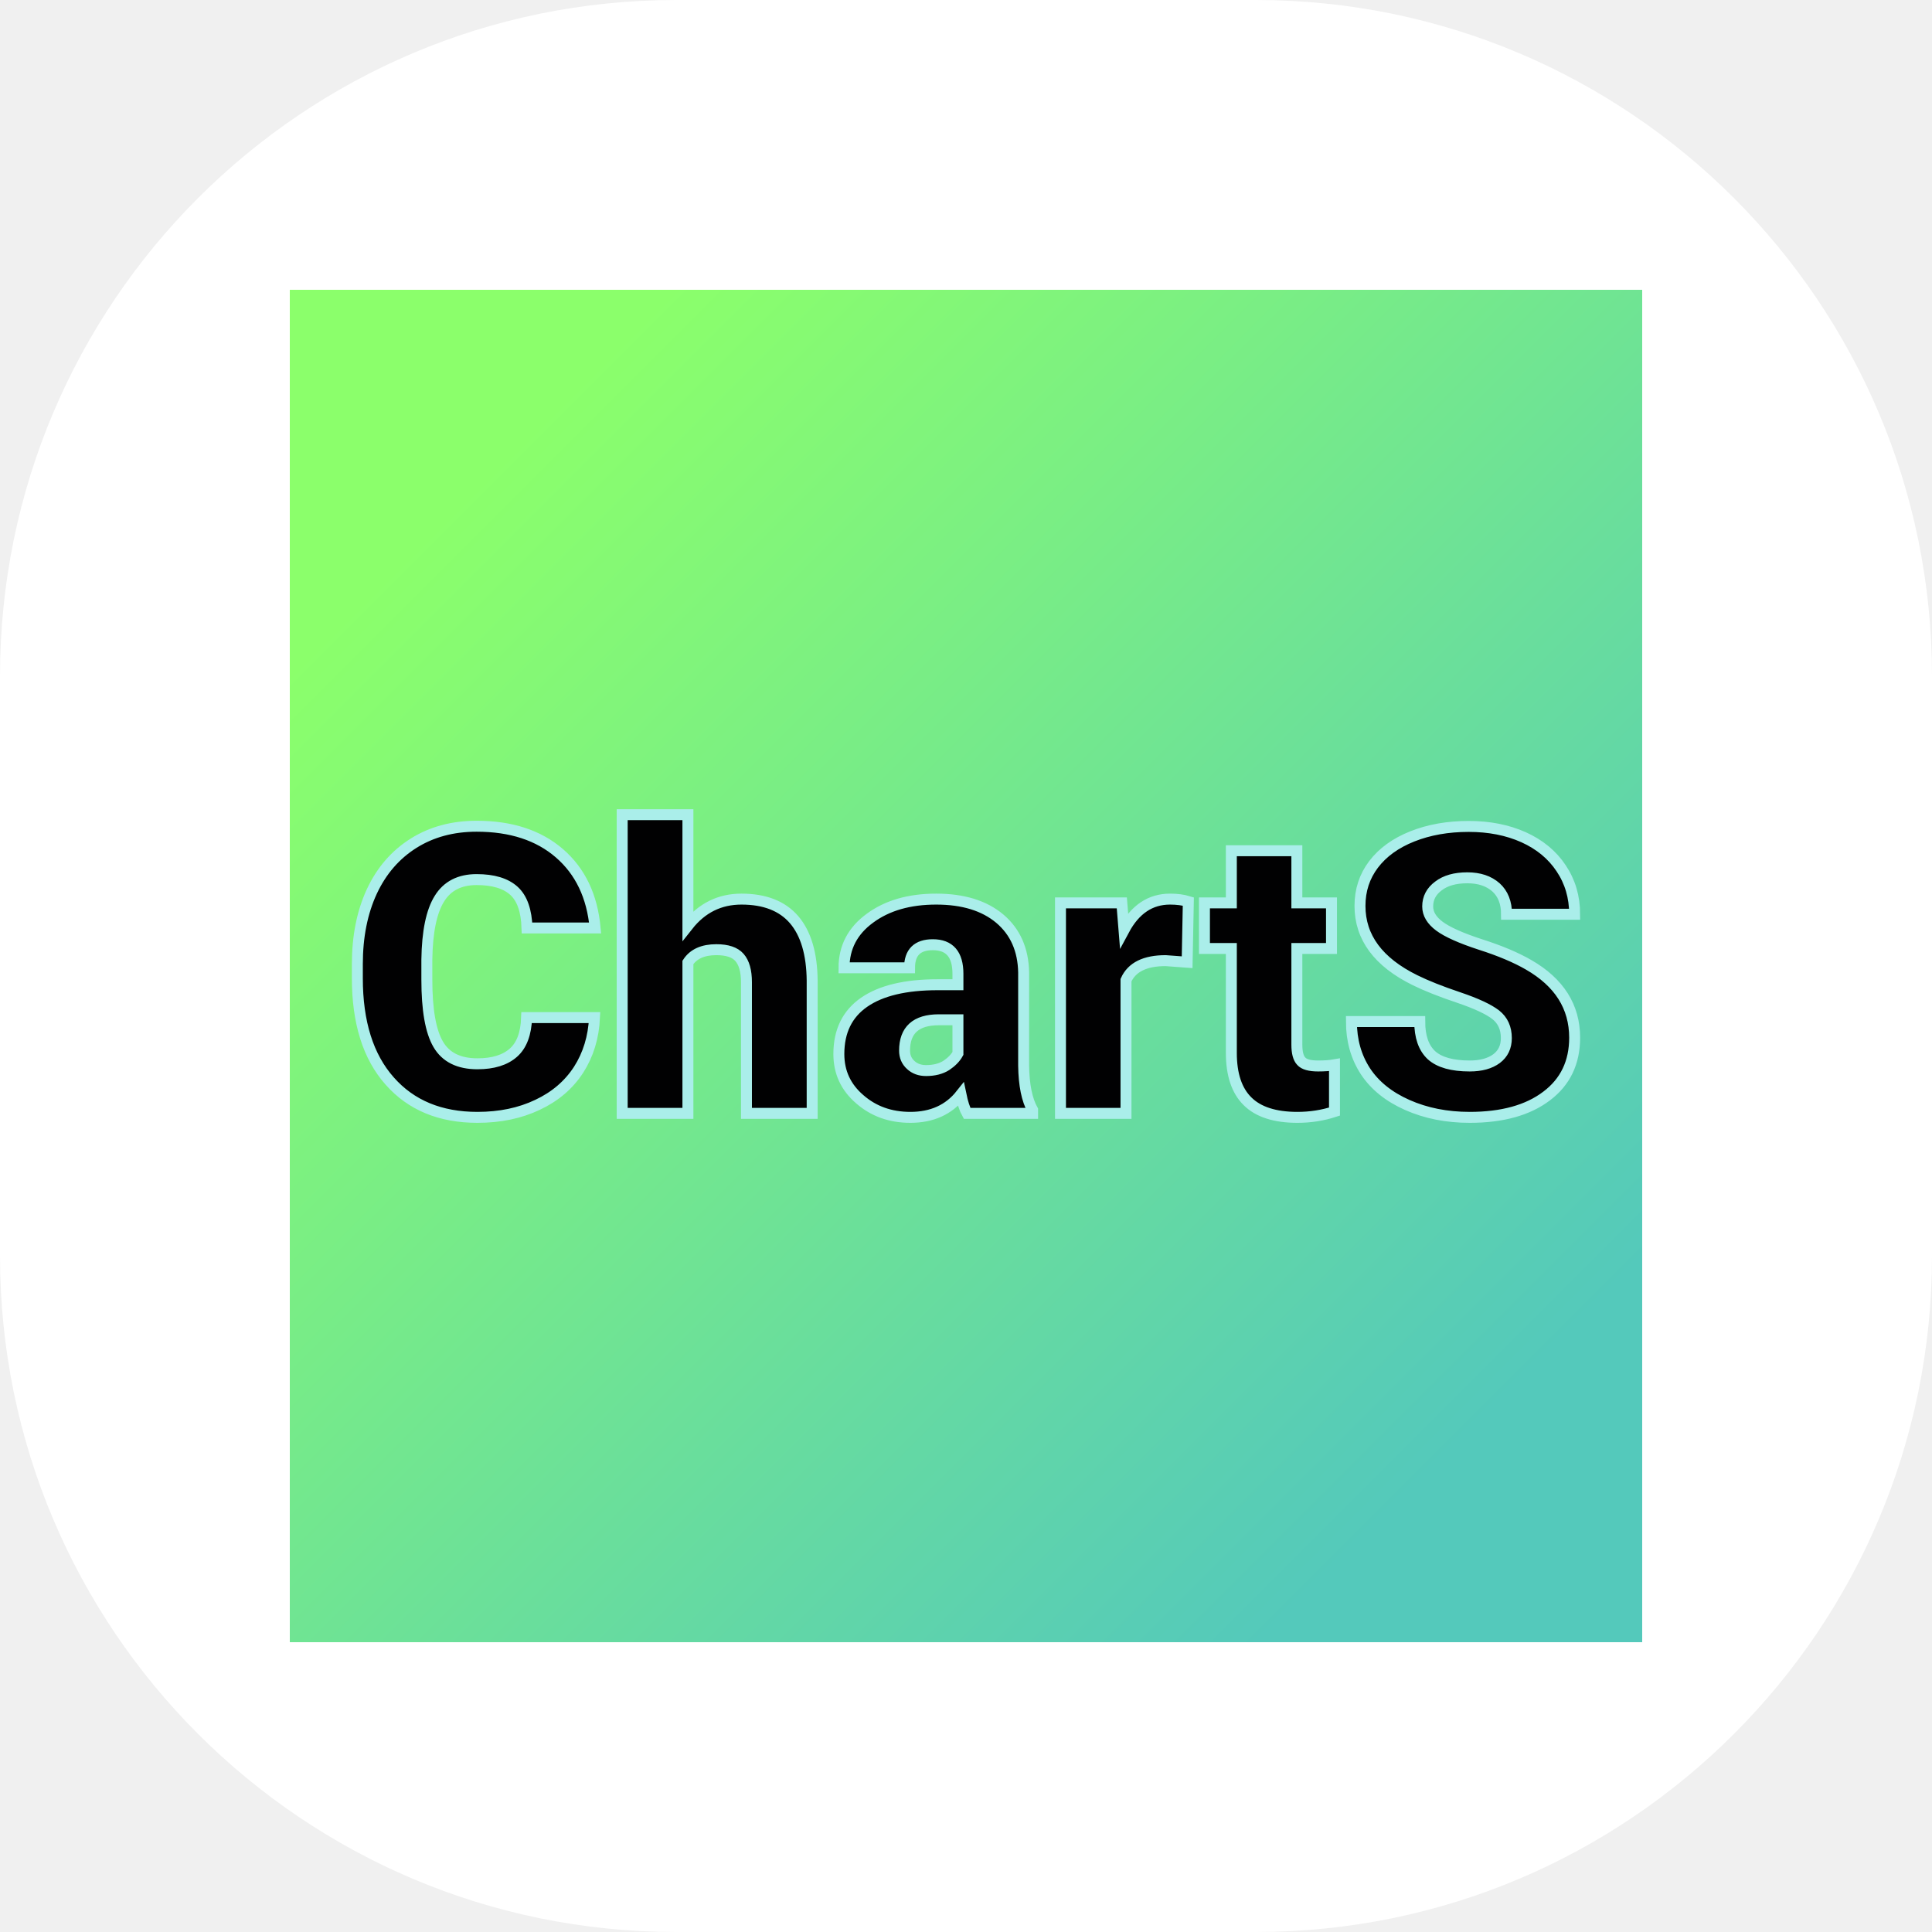
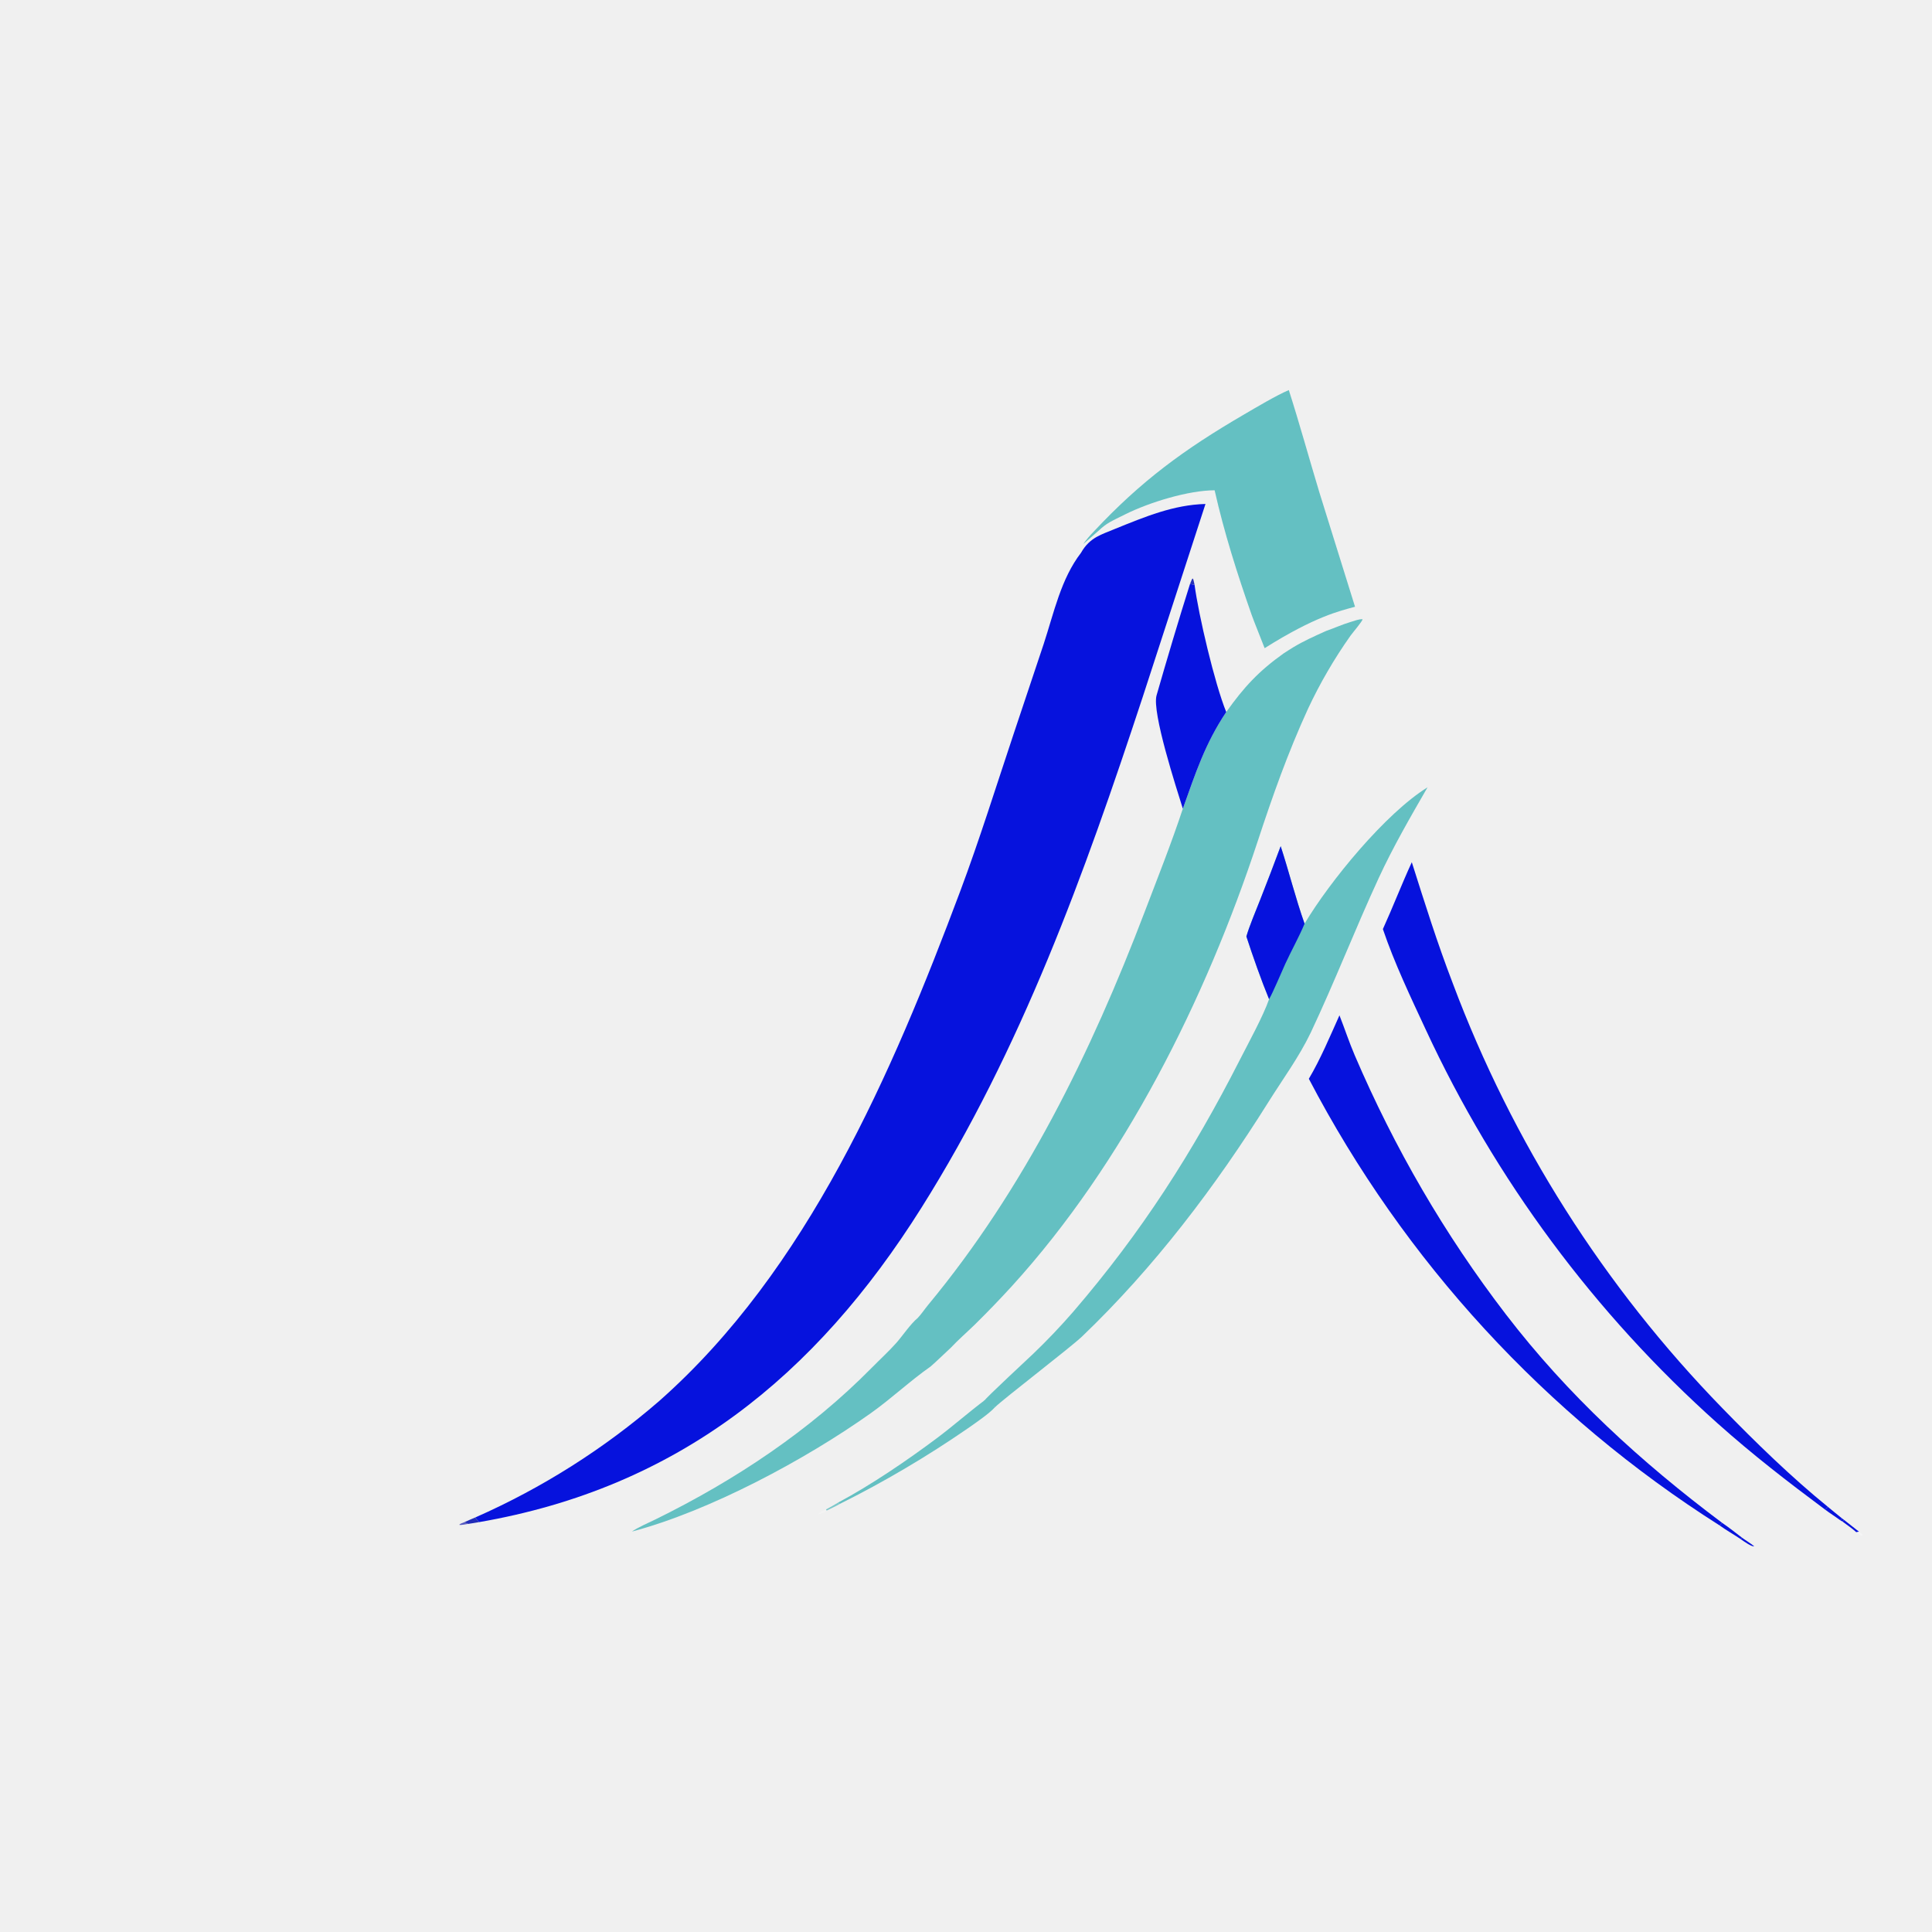
- <svg xmlns="http://www.w3.org/2000/svg" version="1.1" width="1000" height="1000">
-   <g clip-path="url(#SvgjsClipPath1003)">
-     <rect width="1000" height="1000" fill="#ffffff" />
-     <g transform="matrix(3.5,0,0,3.5,150,150)">
-       <svg version="1.1" width="200" height="200">
-         <svg version="1.1" viewBox="0 0 200 200">
-           <rect width="200" height="200" fill="url('#gradient')" />
-           <defs>
-             <linearGradient id="gradient" gradientTransform="rotate(45 0.5 0.5)">
-               <stop offset="0%" stop-color="#8bff6b" />
-               <stop offset="100%" stop-color="#54c9bb" />
-             </linearGradient>
-             <clipPath id="SvgjsClipPath1003">
-               <rect width="1000" height="1000" x="0" y="0" rx="350" ry="350" />
-             </clipPath>
-           </defs>
-           <g>
-             <g fill="#010102" transform="matrix(2.944879,0,0,2.944879,8.01634,121.7945)" stroke="#aaeeea" stroke-width="0.55">
-               <path d="M9.17-4.81L12.58-4.81Q12.51-3.33 11.78-2.19Q11.04-1.05 9.72-0.43Q8.40 0.20 6.70 0.20L6.70 0.20Q3.90 0.20 2.29-1.63Q0.67-3.46 0.67-6.79L0.67-6.79L0.67-7.49Q0.67-9.58 1.40-11.15Q2.13-12.71 3.50-13.57Q4.86-14.42 6.66-14.42L6.66-14.42Q9.25-14.42 10.82-13.06Q12.39-11.70 12.61-9.31L12.61-9.31L9.19-9.31Q9.15-10.61 8.54-11.17Q7.92-11.74 6.66-11.74L6.66-11.74Q5.38-11.74 4.79-10.78Q4.19-9.82 4.16-7.72L4.16-7.72L4.16-6.72Q4.16-4.44 4.73-3.47Q5.30-2.49 6.70-2.49L6.70-2.49Q7.88-2.49 8.51-3.05Q9.13-3.60 9.17-4.81L9.17-4.81ZM17.27-15L17.27-9.43Q18.32-10.76 19.96-10.76L19.96-10.76Q21.71-10.76 22.60-9.73Q23.49-8.69 23.51-6.67L23.51-6.67L23.51 0L20.21 0L20.21-6.59Q20.21-7.43 19.86-7.83Q19.52-8.22 18.70-8.22L18.70-8.22Q17.69-8.22 17.27-7.58L17.27-7.58L17.27 0L13.97 0L13.97-15L17.27-15ZM34.58 0L31.29 0Q31.11-0.32 30.98-0.95L30.98-0.95Q30.07 0.20 28.44 0.20L28.44 0.20Q26.94 0.20 25.90-0.71Q24.85-1.61 24.85-2.98L24.85-2.98Q24.85-4.70 26.12-5.58Q27.39-6.46 29.81-6.46L29.81-6.46L30.83-6.46L30.83-7.01Q30.83-8.47 29.57-8.47L29.57-8.47Q28.40-8.47 28.40-7.31L28.40-7.31L25.11-7.31Q25.11-8.85 26.41-9.80Q27.71-10.76 29.74-10.76Q31.76-10.76 32.93-9.78Q34.10-8.79 34.13-7.07L34.13-7.07L34.13-2.39Q34.15-0.94 34.58-0.17L34.58-0.17L34.58 0ZM29.23-2.15L29.23-2.15Q29.84-2.15 30.25-2.41Q30.65-2.68 30.83-3.01L30.83-3.01L30.83-4.70L29.87-4.70Q28.15-4.70 28.15-3.15L28.15-3.15Q28.15-2.71 28.46-2.43Q28.76-2.15 29.23-2.15ZM42.40-10.64L42.34-7.59L41.26-7.67Q39.71-7.67 39.27-6.69L39.27-6.69L39.27 0L35.98 0L35.98-10.57L39.06-10.57L39.17-9.21Q40-10.76 41.48-10.76L41.48-10.76Q42.01-10.76 42.40-10.64L42.40-10.64ZM44.56-13.19L47.85-13.19L47.85-10.57L49.59-10.57L49.59-8.28L47.85-8.28L47.85-3.45Q47.85-2.85 48.07-2.62Q48.28-2.38 48.92-2.38L48.92-2.38Q49.40-2.38 49.74-2.44L49.74-2.44L49.74-0.09Q48.85 0.20 47.88 0.20L47.88 0.20Q46.18 0.20 45.37-0.61Q44.56-1.41 44.56-3.04L44.56-3.04L44.56-8.28L43.21-8.28L43.21-10.57L44.56-10.57L44.56-13.19ZM58.37-3.78L58.37-3.78Q58.37-4.53 57.84-4.95Q57.30-5.37 55.97-5.82Q54.63-6.27 53.78-6.69L53.78-6.69Q51.02-8.05 51.02-10.42L51.02-10.42Q51.02-11.60 51.70-12.50Q52.39-13.41 53.65-13.91Q54.91-14.41 56.48-14.41L56.48-14.41Q58.02-14.41 59.23-13.87Q60.45-13.32 61.12-12.31Q61.80-11.30 61.80-10L61.80-10L58.38-10Q58.38-10.87 57.85-11.35Q57.31-11.83 56.41-11.83L56.41-11.83Q55.49-11.83 54.96-11.42Q54.42-11.02 54.42-10.39L54.42-10.39Q54.42-9.84 55.01-9.40Q55.60-8.96 57.07-8.48Q58.54-8.01 59.49-7.46L59.49-7.46Q61.80-6.13 61.80-3.80L61.80-3.80Q61.80-1.93 60.39-0.87Q58.98 0.20 56.53 0.20L56.53 0.20Q54.80 0.20 53.40-0.42Q52.00-1.04 51.29-2.12Q50.59-3.20 50.59-4.61L50.59-4.61L54.02-4.61Q54.02-3.47 54.61-2.92Q55.21-2.38 56.53-2.38L56.53-2.38Q57.38-2.38 57.88-2.75Q58.37-3.12 58.37-3.78Z" />
-             </g>
-           </g>
-         </svg>
-       </svg>
-     </g>
-   </g>
+ <svg xmlns="http://www.w3.org/2000/svg" width="1024" height="1024" viewBox="0 0 1024 1024" version="1.1" id="svg39">
+   <path fill="#0612dd" d="M 590.898,280.356 C 607.157,273.773 622.068,267.561 638.926,267.113 l -33.228,102.192 c -30.966,94.066 -64.289,186.557 -117.389,270.938 -56.158,89.244 -129.084,148.303 -234.384,166.518 -0.885,-1.132 -1.253,-1.137 -1.989,-2.488 35.382,-15.601 68.234,-36.403 97.467,-61.715 78.56,-69.407 123.386,-173.702 159.477,-270.036 10.361,-27.657 19.114,-55.851 28.476,-83.86 l 15.788,-47.237 c 5.523,-16.818 9.159,-34.573 19.808,-48.422 4.741,-8.374 11.076,-9.698 17.946,-12.648 z" id="path1" />
+   <path fill="#64c0c2" d="m 722.18,328.217 c 0.044,0.947 -5.268,7.139 -6.387,8.717 -8.654,12.236 -16.2,25.218 -22.549,38.794 -10.682,23.347 -18.595,45.699 -26.608,70.061 -27.514,83.649 -70.83,170.551 -130.35,235.926 -6.313,6.906 -12.805,13.646 -19.468,20.213 -4.11,3.999 -9.04,8.302 -12.89,12.419 -3.231,2.948 -7.545,7.239 -10.759,9.983 -10.491,7.311 -20.687,16.911 -31.67,24.716 -34.614,24.598 -85.362,51.8 -126.537,62.708 2.859,-2.109 9.299,-4.889 12.671,-6.549 41.901,-20.631 81.536,-46.898 114.409,-80.254 4.264,-4.328 9.077,-8.746 13.128,-13.295 3.37,-3.854 7.357,-9.88 11.219,-13.078 1.946,-2.044 3.737,-4.764 5.549,-6.951 51.057,-61.638 86.385,-133.869 114.744,-208.271 6.746,-17.698 14.242,-36.539 20.246,-54.739 6.731,-18.751 11.651,-34.221 22.999,-51.229 9.364,-13.155 17.17,-21.661 30.519,-31.142 1.622,-0.992 3.173,-2.078 4.776,-3.036 6.133,-3.674 11.159,-5.868 17.67,-8.804 4.444,-1.54 8.165,-3.297 12.91,-4.739 2.407,-0.726 4.69,-1.623 6.378,-1.45 z" id="path3" />
+   <path fill="#64c0c2" d="m 691.443,489.565 c 13.42,-22.524 42.924,-58.506 65.182,-72.269 -9.092,15.764 -18.234,31.544 -25.892,48.114 -12.506,27.056 -23.321,55.023 -36.034,81.956 -6.246,12.999 -14.85,24.665 -22.474,36.833 -28.034,44.749 -60.529,87.642 -98.752,124.206 -5.921,5.664 -41.179,32.678 -46.185,37.516 -2.299,-1.317 -3.71,-1.69 -5.791,-3.312 1.257,-1.985 23.724,-22.746 26.244,-25.19 7.368,-7.066 14.41,-14.465 21.103,-22.174 36.117,-41.985 63.227,-84.28 88.328,-133.565 4.383,-8.607 12.538,-23.489 15.46,-32.103 -4.064,-9.824 -8.721,-23.069 -12.024,-33.23 1.509,-5.356 5.147,-13.954 7.264,-19.335 3.736,-9.467 7.374,-18.973 10.912,-28.515 4.432,13.58 7.856,27.502 12.658,41.068 z" id="path7" />
+   <path fill="#0612DD" d="M678.785 448.497C683.217 462.077 686.641 475.999 691.443 489.565C688.882 495.892 684.212 504.303 681.233 510.837C679.411 514.831 674.589 526.325 672.633 529.577C668.569 519.753 663.912 506.508 660.609 496.347C662.118 490.991 665.756 482.393 667.873 477.012C671.609 467.545 675.247 458.039 678.785 448.497Z" id="path8" />
+   <path fill="#64c0c2" d="m 579.812,281.626 c 25.103,-26.793 47.651,-43.348 79.585,-61.961 6.512,-3.796 16.915,-10.013 23.704,-12.919 5.721,17.887 10.761,36.273 16.21,54.277 l 18.882,60.573 c -8.002,2.193 -21.15,5.092 -47.91,21.946 -1.257,-3.337 -5.687,-14.232 -6.897,-17.687 -7.597,-21.685 -14.562,-43.562 -19.608,-65.993 -13.751,0.023 -34.473,6.3 -47.532,12.817 -7.483,3.734 -9.612,4.488 -14.055,8.692 l -8.063,7.008 c 1.703,-2.406 3.605,-4.665 5.685,-6.753 z" id="path9" />
+   <path fill="#0612DD" d="M748.286 456.99C755.284 479.013 761.666 499.491 770.024 521.235C801.579 605.362 850.237 682.033 912.925 746.402C930.406 764.396 949.347 782.837 968.827 798.668L967.374 800.139C947.235 785.144 929.334 771.321 910.477 754.523C845.194 696.209 792.522 625.164 755.696 545.753C747.678 528.495 739.039 510.43 732.958 492.442C738.287 480.694 742.997 468.469 748.286 456.99Z" id="path11" />
+   <path fill="#0612DD" d="M693.71 571.784C699.835 561.489 704.984 549.175 709.937 538.152C712.715 545.193 715.068 552.407 718.059 559.382C739.118 608.483 765.587 654.184 798.089 696.558C831.051 739.532 869.623 774.783 912.798 807.167L911.476 808.54C819.34 750.133 744.227 668.471 693.71 571.784Z" id="path12" />
+   <path fill="#0612DD" d="M630.745 309.459C631.881 309.79 631.962 309.78 633.135 309.888C635.275 326.087 643.841 362.452 649.927 377.388C638.579 394.396 633.659 409.866 626.928 428.617C623.604 417.932 610.433 377.516 613.006 368.544C618.216 350.373 624.969 327.687 630.745 309.459Z" id="path13" />
+   <path fill="#64c0c2" d="m 521.776,742.251 c 1.939,1.072 3.692,2.443 5.554,3.64 -3.087,3.398 -10.318,8.342 -14.262,11.1 -21.683,14.969 -44.402,28.379 -67.985,40.129 l -0.847,-0.732 c 17.478,-9.325 36.791,-22.478 52.641,-34.367 8.259,-6.196 16.497,-13.457 24.899,-19.77 z" id="path18" />
+   <defs id="defs19">
+     <linearGradient id="gradient_0" gradientUnits="userSpaceOnUse" x1="669.994" y1="327.791" x2="686.027" y2="327.707">
+       <stop offset="0" stop-color="#FFFFFE" stop-opacity="0.337" id="stop18" />
+       <stop offset="1" stop-color="#FEFDFC" stop-opacity="0.475" id="stop19" />
+     </linearGradient>
+   </defs>
+   <path fill="#484dbb" fill-opacity="0.973" d="m 912.798,807.167 c 3.696,2.488 6.891,5.098 10.568,7.886 l -0.977,0.563 c -3.538,-2.367 -7.514,-4.62 -10.913,-7.076 z" id="path26" style="fill:#0612dd;fill-opacity:1.0" />
+   <path fill="#484DBB" fill-opacity="0.98" d="M968.827 798.668C971.365 800.705 973.767 802.787 976.343 804.805L975.363 805.761C972.733 803.791 969.92 802.07 967.374 800.139L968.827 798.668Z" id="path27" style="fill:#0612dd;fill-opacity:1.0" />
+   <path fill="#212CB8" d="M246.135 806.799C247.866 806.005 250.181 804.977 251.936 804.273C252.672 805.624 253.04 805.629 253.925 806.761C252.052 807.084 249.962 807.446 248.097 807.704L246.135 806.799Z" id="path28" />
+   <path fill="#8285AF" fill-opacity="0.89" d="M977.357 805.571L978.104 806.15C980.542 808.025 982.888 809.937 985.303 811.826L983.898 812.109C982.782 811.118 981.622 810.177 980.423 809.289C979.109 808.336 977.828 807.346 976.501 806.41L977.357 805.571Z" id="path29" style="fill:#0612dd;fill-opacity:1.0" />
+   <path fill="#a6a9b6" fill-opacity="0.659" d="m 923.366,815.053 c 2.034,1.486 4.686,3.047 6.391,4.497 -1.229,0.42 -5.506,-2.594 -7.368,-3.934 z" id="path30" style="fill:#0612dd;fill-opacity:1.0" />
+   <path fill="#64C0C2" fill-opacity="0.824" d="M444.236 796.388L445.083 797.12C442.854 798.473 440.438 799.441 438.133 800.646L437.781 800.054C439.854 798.974 442.224 797.594 444.236 796.388Z" id="path32" />
+   <path fill="#FCFCFD" fill-opacity="0.294" d="M438.133 800.646C433.649 803.842 431.65 802.648 437.781 800.054L438.133 800.646Z" id="path33" />
+   <path fill="#212CB8" fill-opacity="0.98" d="M630.745 309.459C632.253 305.669 632.215 305.637 633.135 309.888C631.962 309.78 631.881 309.79 630.745 309.459Z" id="path34" />
+   <path fill="#484DBB" fill-opacity="0.914" d="M246.135 806.799L248.097 807.704C247.494 807.807 243.845 808.497 243.464 808.19C243.488 808.129 243.513 808.068 243.537 808.006C243.996 807.542 245.503 807.014 246.135 806.799Z" id="path37" />
+   <path fill="#FCFCFD" fill-opacity="0.486" d="M985.303 811.826C985.667 812.089 987.447 813.219 987.243 813.729C986.866 814.67 984.115 812.284 983.898 812.109L985.303 811.826Z" id="path38" />
+   <path fill="#888EC8" fill-opacity="0.745" d="M976.343 804.805C976.681 805.06 977.019 805.316 977.357 805.571L976.501 806.41L975.363 805.761L976.343 804.805Z" id="path39" style="fill:#0612dd;fill-opacity:1.0" />
</svg>
